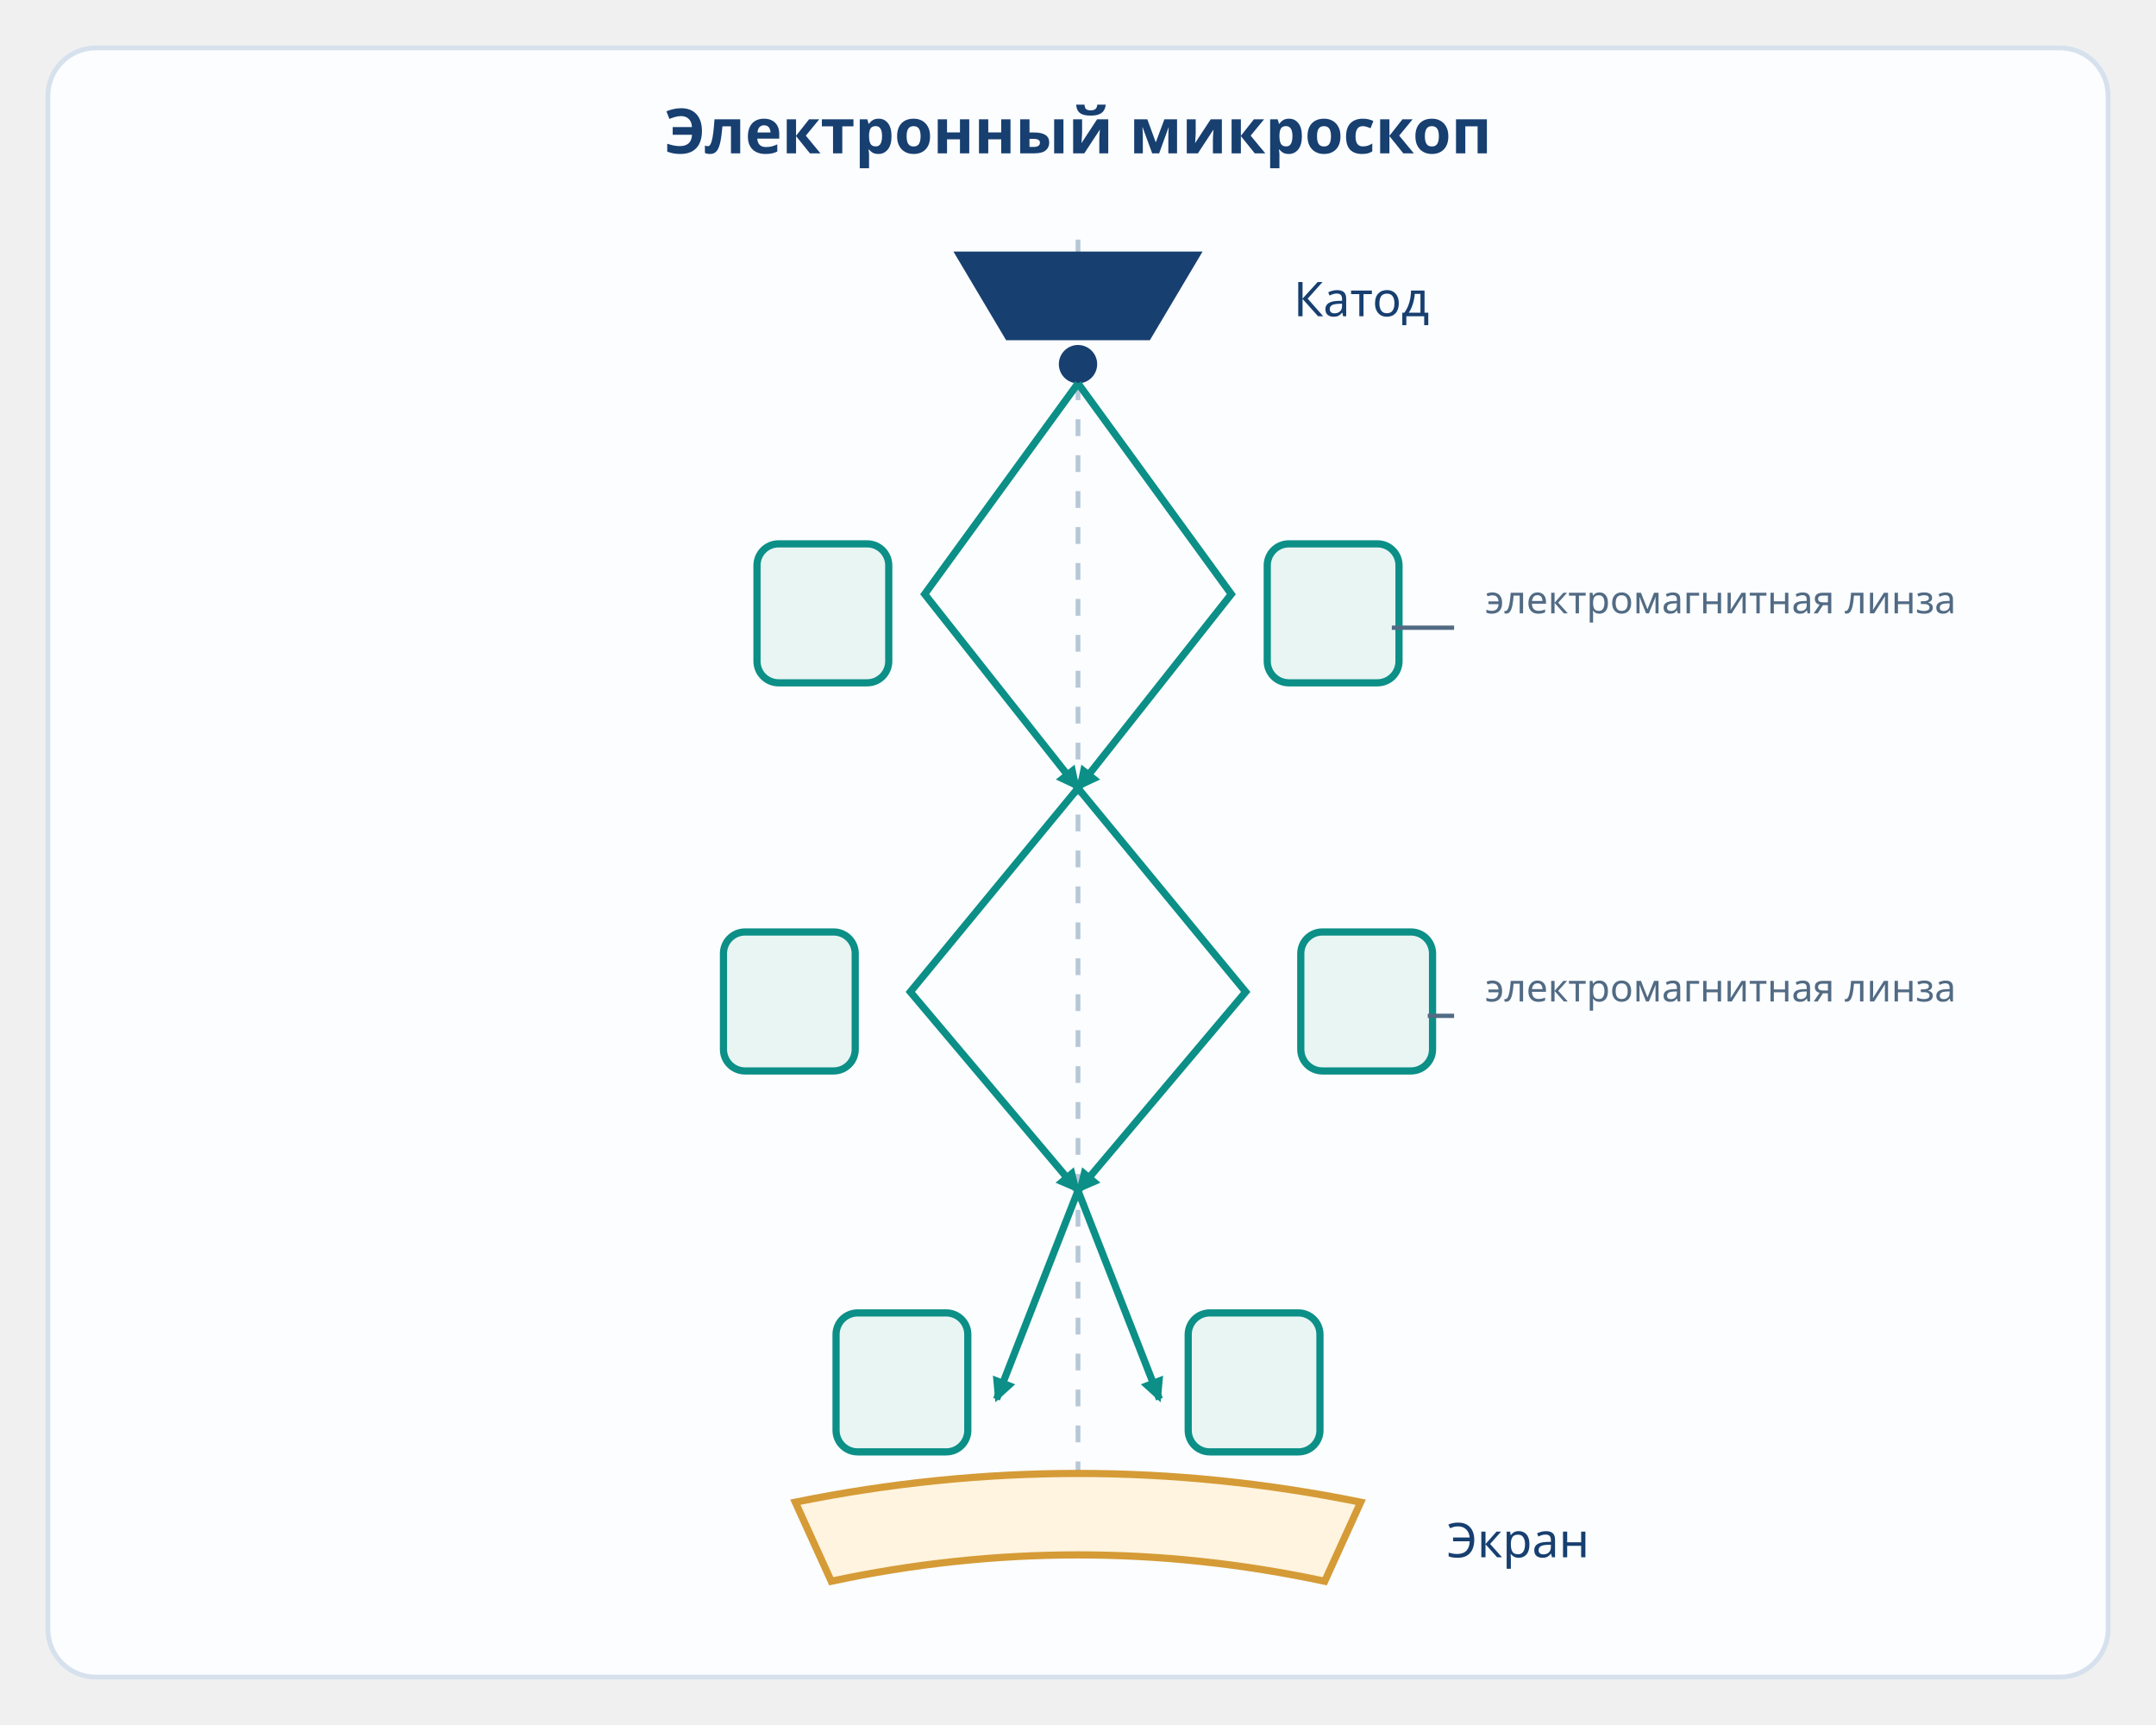
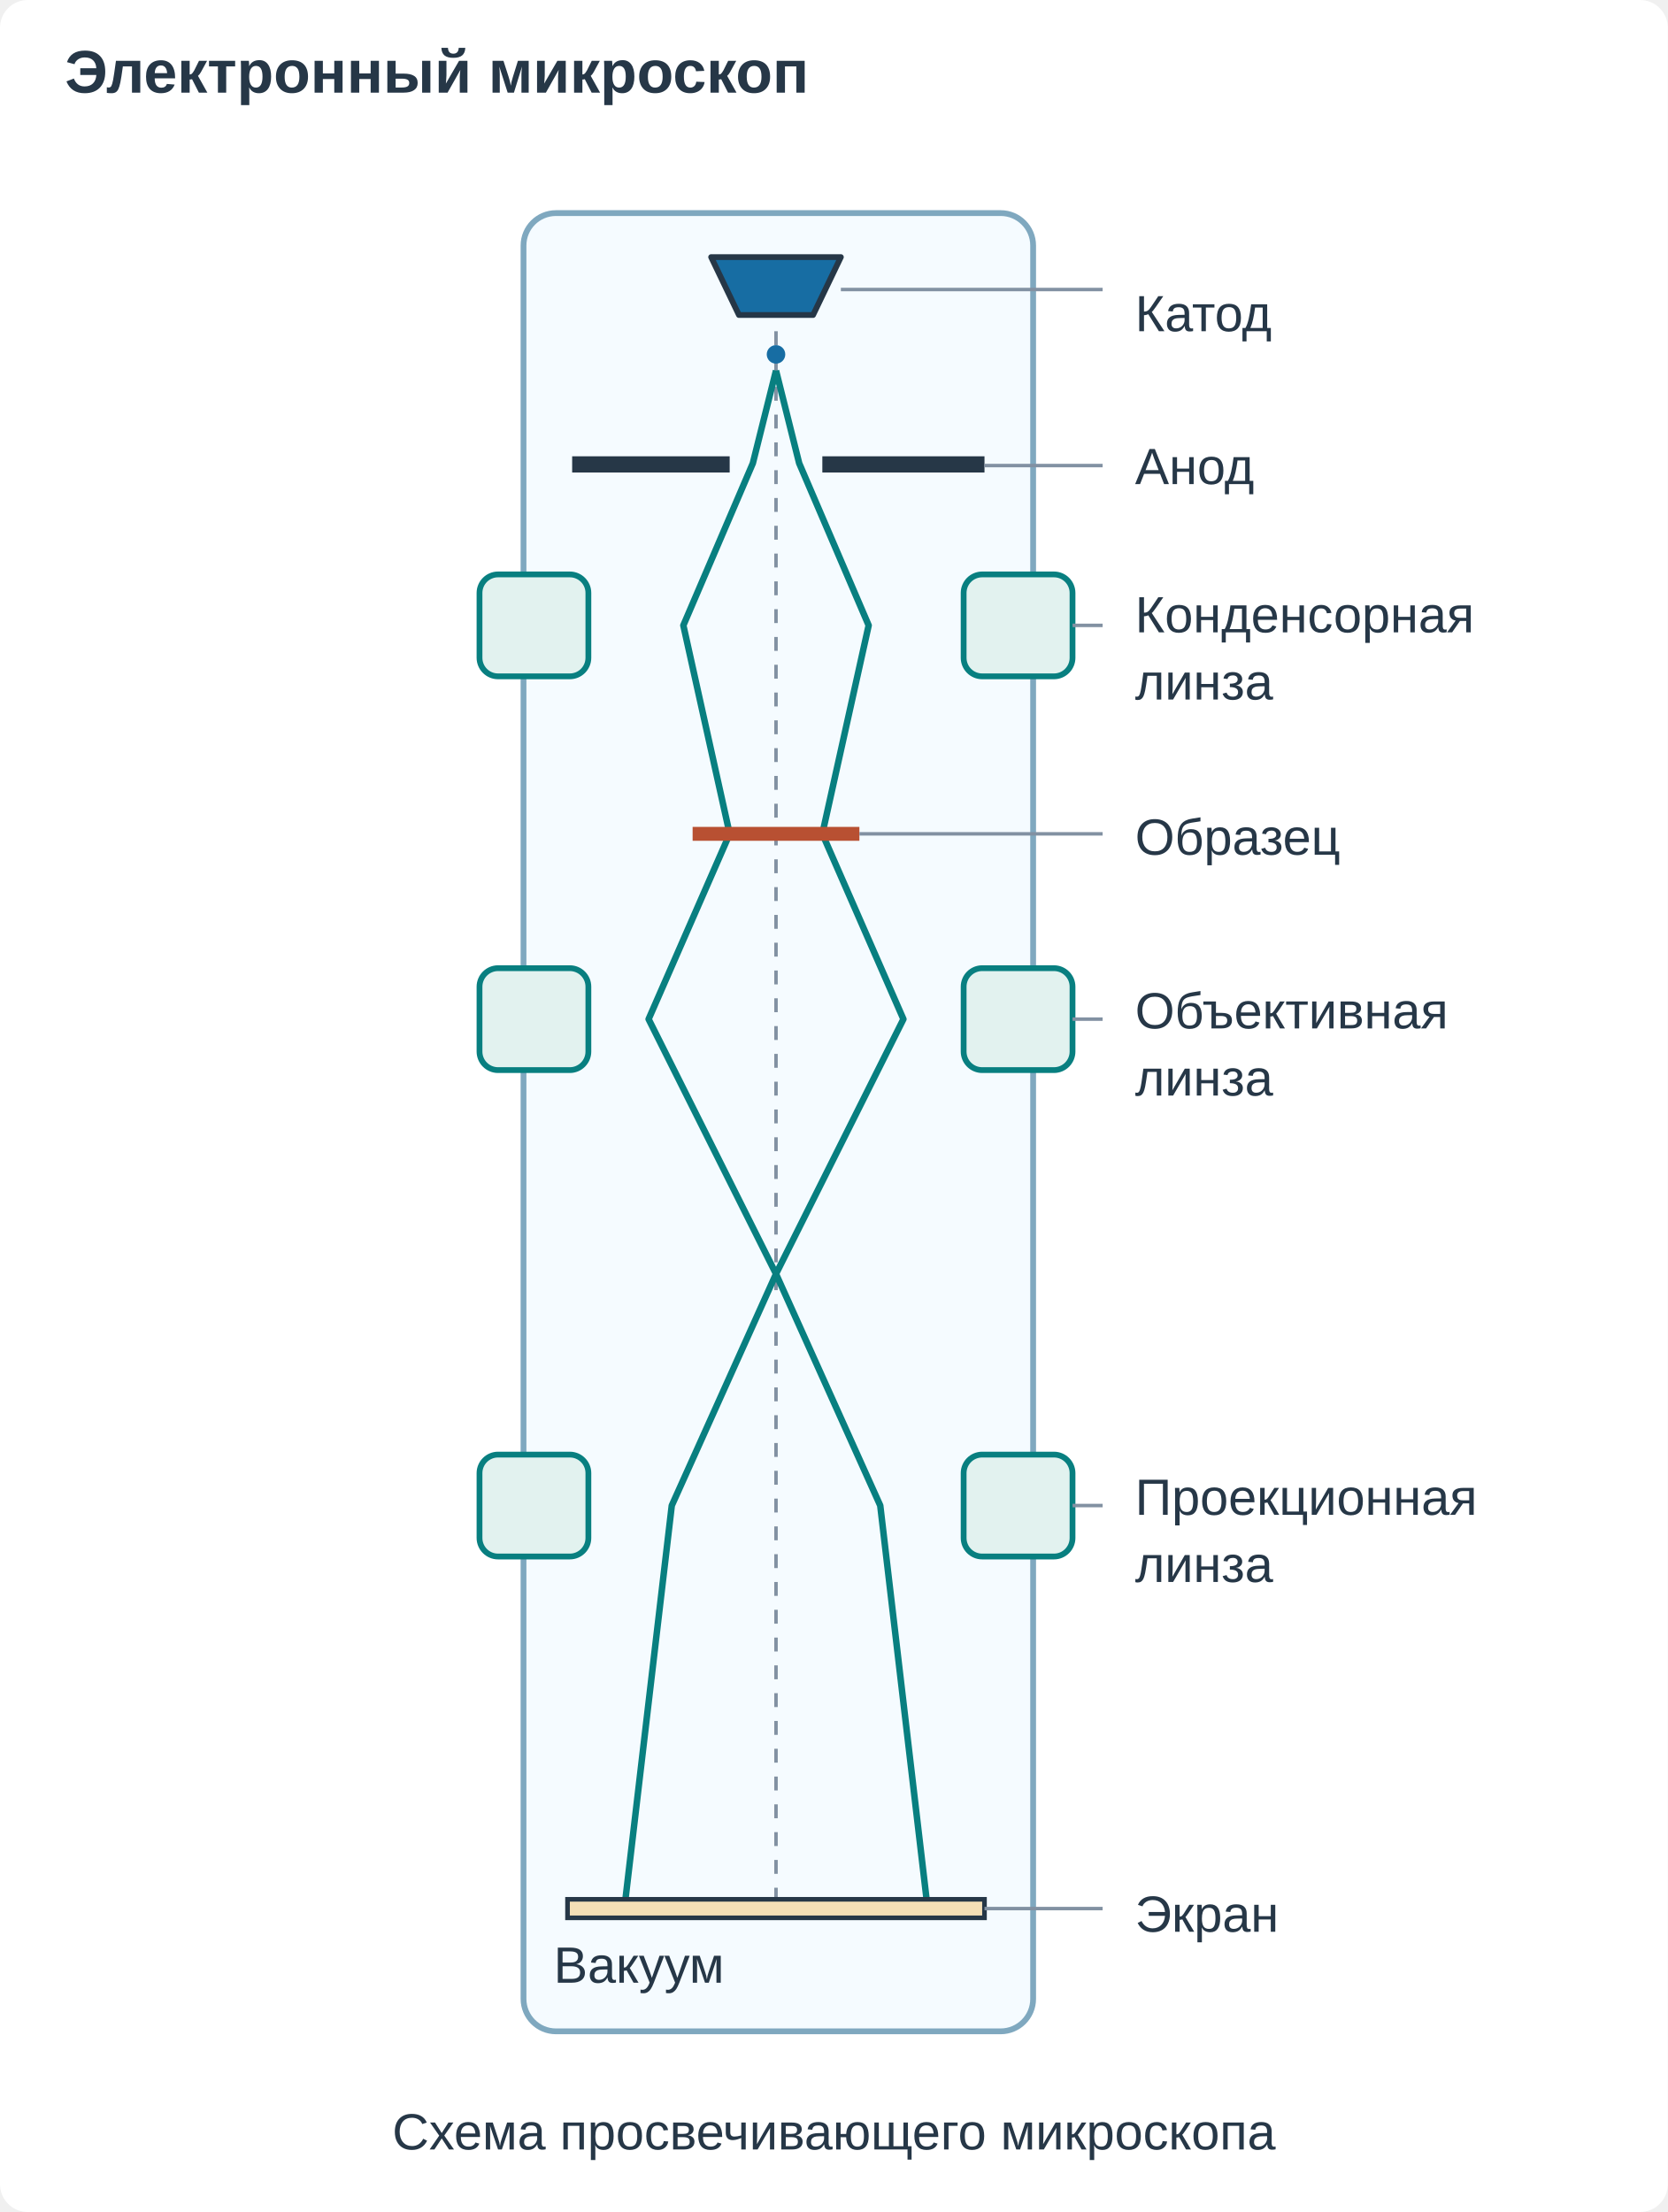
- <svg xmlns="http://www.w3.org/2000/svg" viewBox="0 0 900 720" role="img" aria-labelledby="title desc">
+ <svg xmlns="http://www.w3.org/2000/svg" viewBox="0 0 720 955" role="img" aria-labelledby="title desc">
  <defs>
-     <marker id="arrow" viewBox="0 0 10 10" refX="8.6" refY="5" markerUnits="userSpaceOnUse" markerWidth="10" markerHeight="10" orient="auto">
-       <path d="M0 0 10 5 0 10Z" fill="#0b8f87" />
+     <marker id="arrow" viewBox="0 0 8 8" refX="7" refY="4" markerWidth="8" markerHeight="8" markerUnits="userSpaceOnUse" orient="auto-start-reverse">
+       <path d="M1 1L7 4L1 7" fill="none" stroke="#263747" stroke-width="1.5" />
    </marker>
-     <style>
-       .frame{fill:#fbfdff;stroke:#d6e1ed;stroke-width:2}.axis{stroke:#b7c7d7;stroke-width:2;stroke-dasharray:7 8}
-       .beam{fill:none;stroke:#0b8f87;stroke-width:3;marker-end:url(#arrow)}.lens{fill:#e8f5f3;stroke:#0b8f87;stroke-width:3}
-       .source{fill:#173f70}.screen{fill:#fff4df;stroke:#d59b37;stroke-width:3}.heading{font:700 26px system-ui,sans-serif;fill:#173f70}
-       .label{font:20px system-ui,sans-serif;fill:#173f70}.small{font:16px system-ui,sans-serif;fill:#526b84}
-     </style>
+     <marker id="red-arrow" viewBox="0 0 10 10" refX="9" refY="5" markerWidth="10" markerHeight="10" markerUnits="userSpaceOnUse" orient="auto">
+       <path d="M1 1L9 5L1 9" fill="none" stroke="#b85032" stroke-width="2" />
+     </marker>
  </defs>
-   <rect class="frame" x="20" y="20" width="860" height="680" rx="20" />
-   <text class="heading" x="450" y="64" text-anchor="middle">Электронный микроскоп</text>
-   <path class="axis" d="M450 100V636" />
-   <path class="source" d="M398 105H502L480 142H420Z" />
-   <circle class="source" cx="450" cy="152" r="8" />
-   <text class="label" x="540" y="132">Катод</text>
-   <path class="beam" d="M450 160L386 248L450 329" />
-   <path class="beam" d="M450 160L514 248L450 329" />
-   <path class="beam" d="M450 329L380 414L450 497" />
-   <path class="beam" d="M450 329L520 414L450 497" />
-   <path class="beam" d="M450 497L416 584" />
-   <path class="beam" d="M450 497L484 584" />
-   <g>
-     <rect class="lens" x="316" y="227" width="55" height="58" rx="9" />
-     <rect class="lens" x="529" y="227" width="55" height="58" rx="9" />
-     <rect class="lens" x="302" y="389" width="55" height="58" rx="9" />
-     <rect class="lens" x="543" y="389" width="55" height="58" rx="9" />
-     <rect class="lens" x="349" y="548" width="55" height="58" rx="9" />
-     <rect class="lens" x="496" y="548" width="55" height="58" rx="9" />
-   </g>
-   <path class="screen" d="M332 627Q450 603 568 627L553 660Q450 638 347 660Z" />
-   <text class="label" x="604" y="650">Экран</text>
-   <text class="small" x="620" y="256">электромагнитная линза</text>
-   <path d="M607 262H581" stroke="#526b84" stroke-width="1.8" />
-   <text class="small" x="620" y="418">электромагнитная линза</text>
-   <path d="M607 424H596" stroke="#526b84" stroke-width="1.8" />
+   <style>text{font-family:Arial,Helvetica,sans-serif;fill:#263747}.heading{font-size:26px;font-weight:600}.label{font-size:24px}.small{font-size:22px}.math{font-family:Georgia,'Times New Roman',serif;font-style:italic;font-size:27px}.wall{fill:none;stroke:#263747;stroke-width:2.5;stroke-linejoin:round}.leader{fill:none;stroke:#8291a2;stroke-width:1.5}.guide{fill:none;stroke:#8291a2;stroke-width:1.5;stroke-dasharray:6 6}.axis{fill:none;stroke:#263747;stroke-width:1.8;marker-end:url(#arrow)}.dimension{fill:none;stroke:#8455a5;stroke-width:1.8;marker-start:url(#arrow);marker-end:url(#arrow)}.ray{fill:none;stroke:#b85032;stroke-width:3;marker-end:url(#red-arrow)}.signal{fill:none;stroke:#176da3;stroke-width:2;marker-end:url(#arrow)}.beam{fill:none;stroke:#087f80;stroke-width:2.8;stroke-linejoin:round}</style>
+   <rect width="720" height="955" rx="12" fill="#fff" />
+   <text x="28.000" y="40.000" class="heading">Электронный микроскоп</text>
+   <rect x="226" y="92" width="220" height="785" fill="#f5fbff" rx="14" stroke="#7fa8bf" stroke-width="2.5" />
+   <line x1="335.000" y1="143.000" x2="335.000" y2="821.000" class="guide" />
+   <path d="M335 160L325 200L295 270L315 360L280 440L335 550L290 650L270 820" class="beam" id="electron-left-ray" />
+   <path d="M335 160L345 200L375 270L355 360L390 440L335 550L380 650L400 820" class="beam" id="electron-right-ray" />
+   <path d="M307 111H363L351 136H319Z" class="wall" style="fill:#176da3" id="electron-cathode" />
+   <circle cx="335.000" cy="153.000" r="4" fill="#176da3" />
+   <rect x="247" y="197" width="68" height="7" fill="#263747" />
+   <rect x="355" y="197" width="70" height="7" fill="#263747" />
+   <rect x="207" y="248" width="47" height="44" fill="#e2f2ef" rx="8" stroke="#087f80" stroke-width="2.5" id="electron-condenser-left" />
+   <rect x="416" y="248" width="47" height="44" fill="#e2f2ef" rx="8" stroke="#087f80" stroke-width="2.5" id="electron-condenser-right" />
+   <rect x="207" y="418" width="47" height="44" fill="#e2f2ef" rx="8" stroke="#087f80" stroke-width="2.5" id="electron-objective-left" />
+   <rect x="416" y="418" width="47" height="44" fill="#e2f2ef" rx="8" stroke="#087f80" stroke-width="2.5" id="electron-objective-right" />
+   <rect x="207" y="628" width="47" height="44" fill="#e2f2ef" rx="8" stroke="#087f80" stroke-width="2.5" id="electron-projector-left" />
+   <rect x="416" y="628" width="47" height="44" fill="#e2f2ef" rx="8" stroke="#087f80" stroke-width="2.5" id="electron-projector-right" />
+   <rect x="299" y="357" width="72" height="6" fill="#b85032" id="electron-specimen" />
+   <rect x="245" y="820" width="180" height="8" fill="#f4dfb6" stroke="#263747" stroke-width="2" id="electron-screen" />
+   <line x1="363.000" y1="125.000" x2="476.000" y2="125.000" class="leader" />
+   <text x="490.000" y="143.000" class="small">Катод</text>
+   <line x1="425.000" y1="201.000" x2="476.000" y2="201.000" class="leader" />
+   <text x="490.000" y="209.000" class="small">Анод</text>
+   <line x1="463.000" y1="270.000" x2="476.000" y2="270.000" class="leader" />
+   <text x="490.000" y="273.000" class="small">Конденсорная</text>
+   <text x="490.000" y="302.000" class="small">линза</text>
+   <line x1="371.000" y1="360.000" x2="476.000" y2="360.000" class="leader" />
+   <text x="490.000" y="369.000" class="small">Образец</text>
+   <line x1="463.000" y1="440.000" x2="476.000" y2="440.000" class="leader" />
+   <text x="490.000" y="444.000" class="small">Объективная</text>
+   <text x="490.000" y="473.000" class="small">линза</text>
+   <line x1="463.000" y1="650.000" x2="476.000" y2="650.000" class="leader" />
+   <text x="490.000" y="654.000" class="small">Проекционная</text>
+   <text x="490.000" y="683.000" class="small">линза</text>
+   <line x1="425.000" y1="824.000" x2="476.000" y2="824.000" class="leader" />
+   <text x="490.000" y="834.000" class="small">Экран</text>
+   <text x="239.000" y="856.000" class="small">Вакуум</text>
+   <text x="360.000" y="928.000" class="small" text-anchor="middle">Схема просвечивающего микроскопа</text>
</svg>
